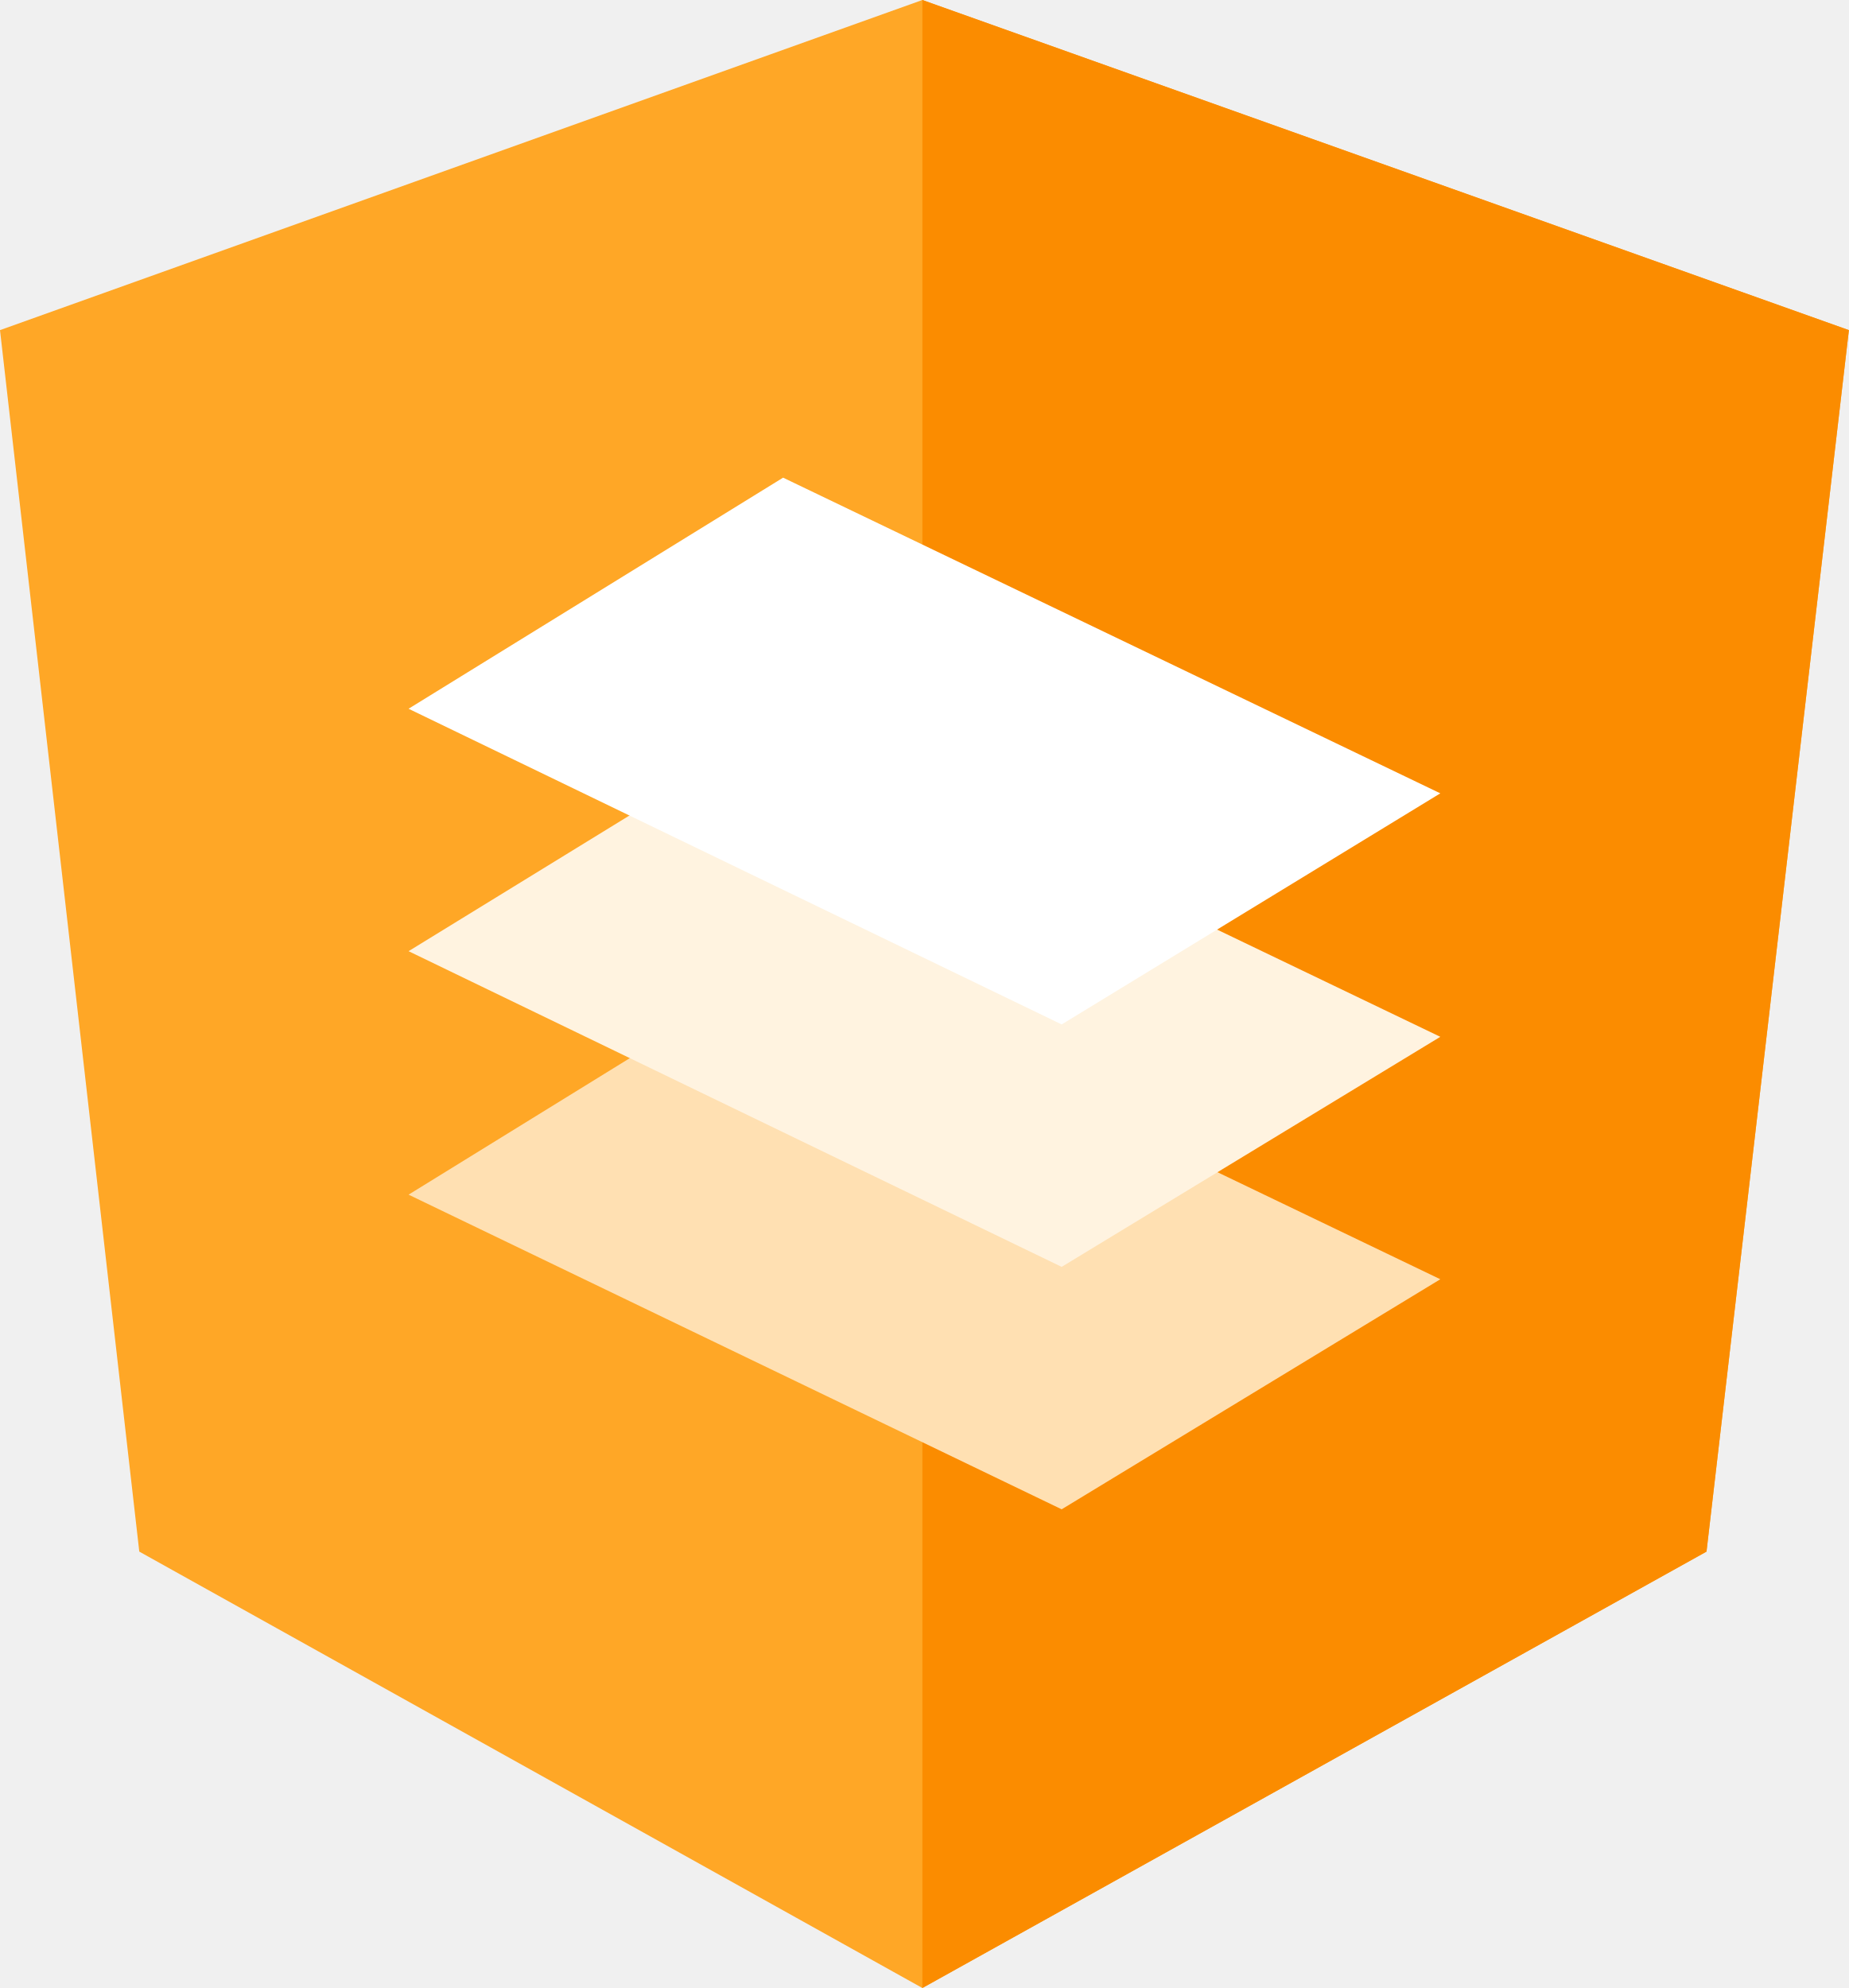
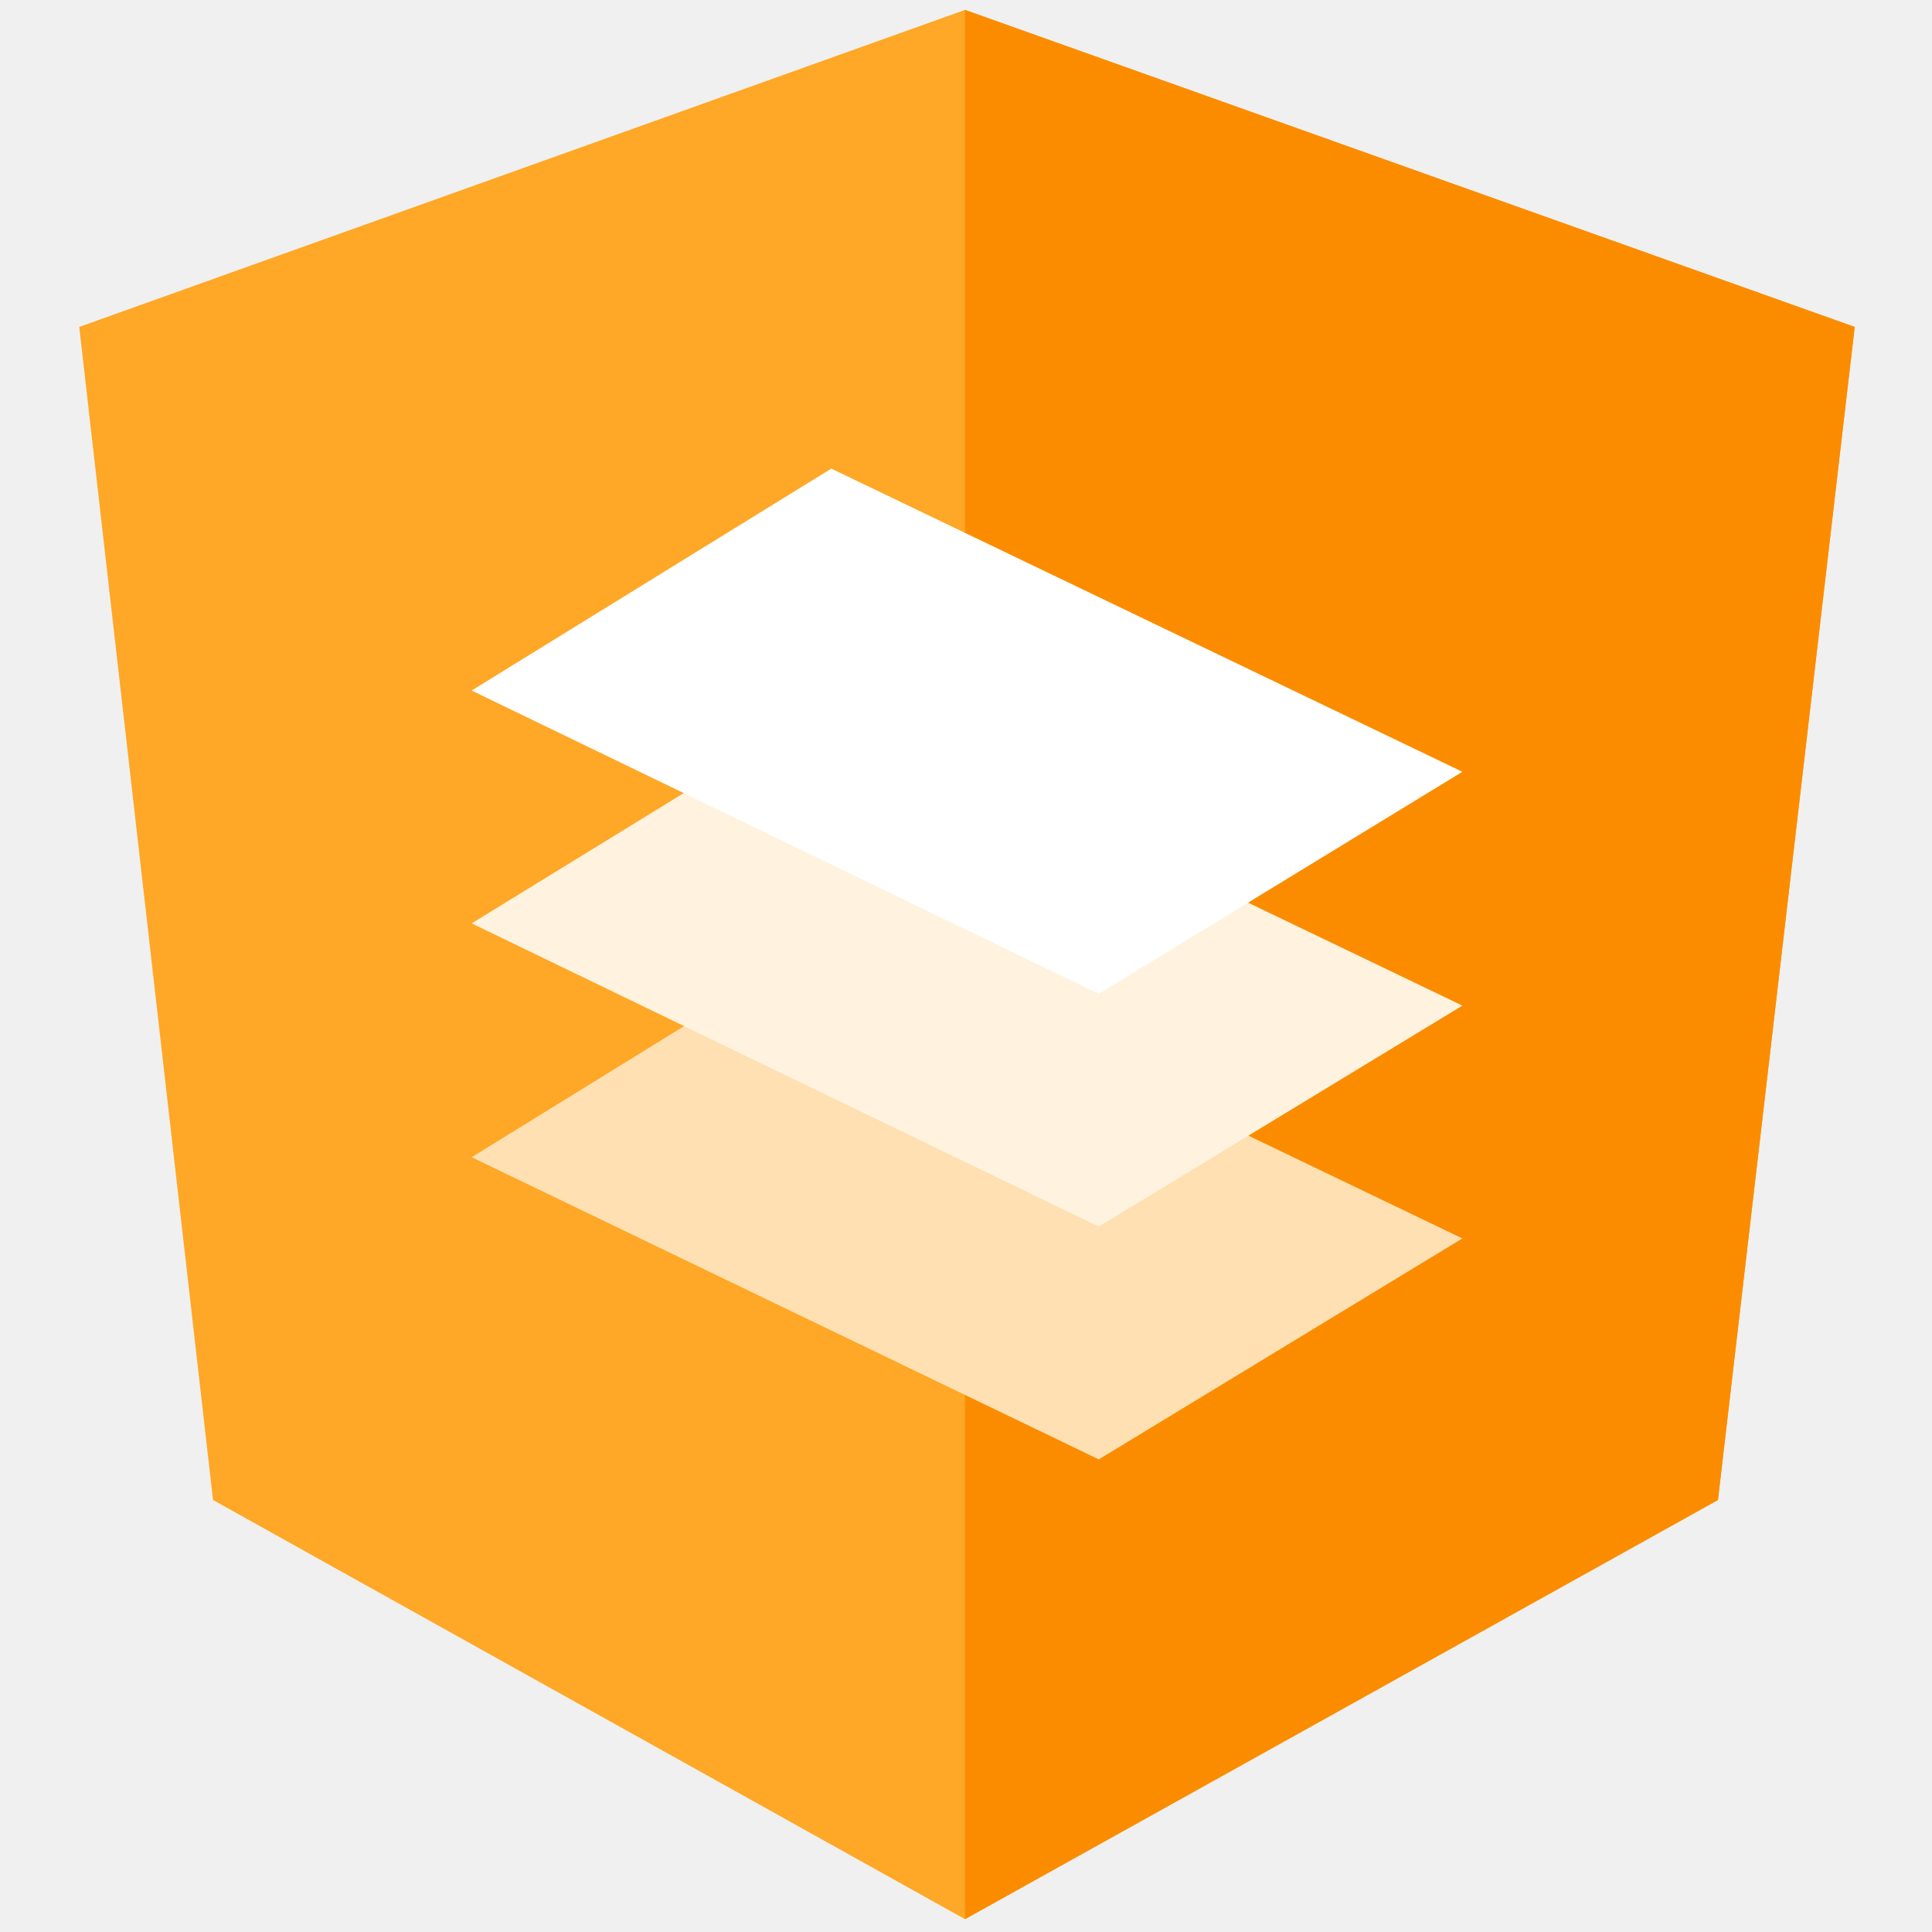
- <svg xmlns="http://www.w3.org/2000/svg" viewBox="0 0 179.2 192.7">
-   <defs>
-     <style>.cls-1{fill:#ffa726;}.cls-2{fill:#fb8c00;}.cls-3{fill:#ffe0b2;}.cls-4{fill:#fff3e0;}.cls-5{fill:#fff;}</style>
-   </defs>
-   <g id="Layer_2" data-name="Layer 2">
-     <g id="Layer_1-2" data-name="Layer 1">
-       <polygon class="cls-1" points="89.4 0 89.4 0 89.4 0 0 32 13.5 150.4 89.4 192.7 89.4 192.7 89.4 192.7 165.4 150.4 179.2 32 89.4 0" />
-       <polygon class="cls-2" points="89.4 0 89.4 21.4 89.4 21.4 89.4 118.7 89.4 118.7 89.4 192.7 89.4 192.7 165.4 150.4 179.2 32 89.4 0" />
-       <polygon class="cls-3" points="102.9 146.3 39.6 115.8 75.9 93.4 139.6 124 102.9 146.3" />
-       <polygon class="cls-4" points="102.9 122.8 39.6 92.2 75.9 69.9 139.6 100.5 102.9 122.8" />
-       <polygon class="cls-5" points="102.9 99.3 39.6 68.7 75.9 46.3 139.6 76.9 102.9 99.3" />
-     </g>
-   </g>
+ <svg xmlns="http://www.w3.org/2000/svg" width="128" height="128" viewBox="0 0 128 128">
+   <path fill="#ffa726" d="M63.934.656L5.25 21.66l8.863 77.719l49.82 27.77l49.887-27.77l9.059-77.719Zm0 0" />
+   <path fill="#fb8c00" d="M63.934.656v126.492l49.886-27.77l9.059-77.718Zm0 0" />
+   <path fill="#ffe0b2" d="m72.797 96.688l-41.55-20.02l23.827-14.703L96.887 82.05Zm0 0" />
+   <path fill="#fff3e0" d="m72.797 81.262l-41.55-20.086l23.827-14.637l41.813 20.086Zm0 0" />
+   <path fill="#fff" d="m72.797 65.84l-41.55-20.09l23.827-14.703l41.813 20.086Zm0 0" />
</svg>
